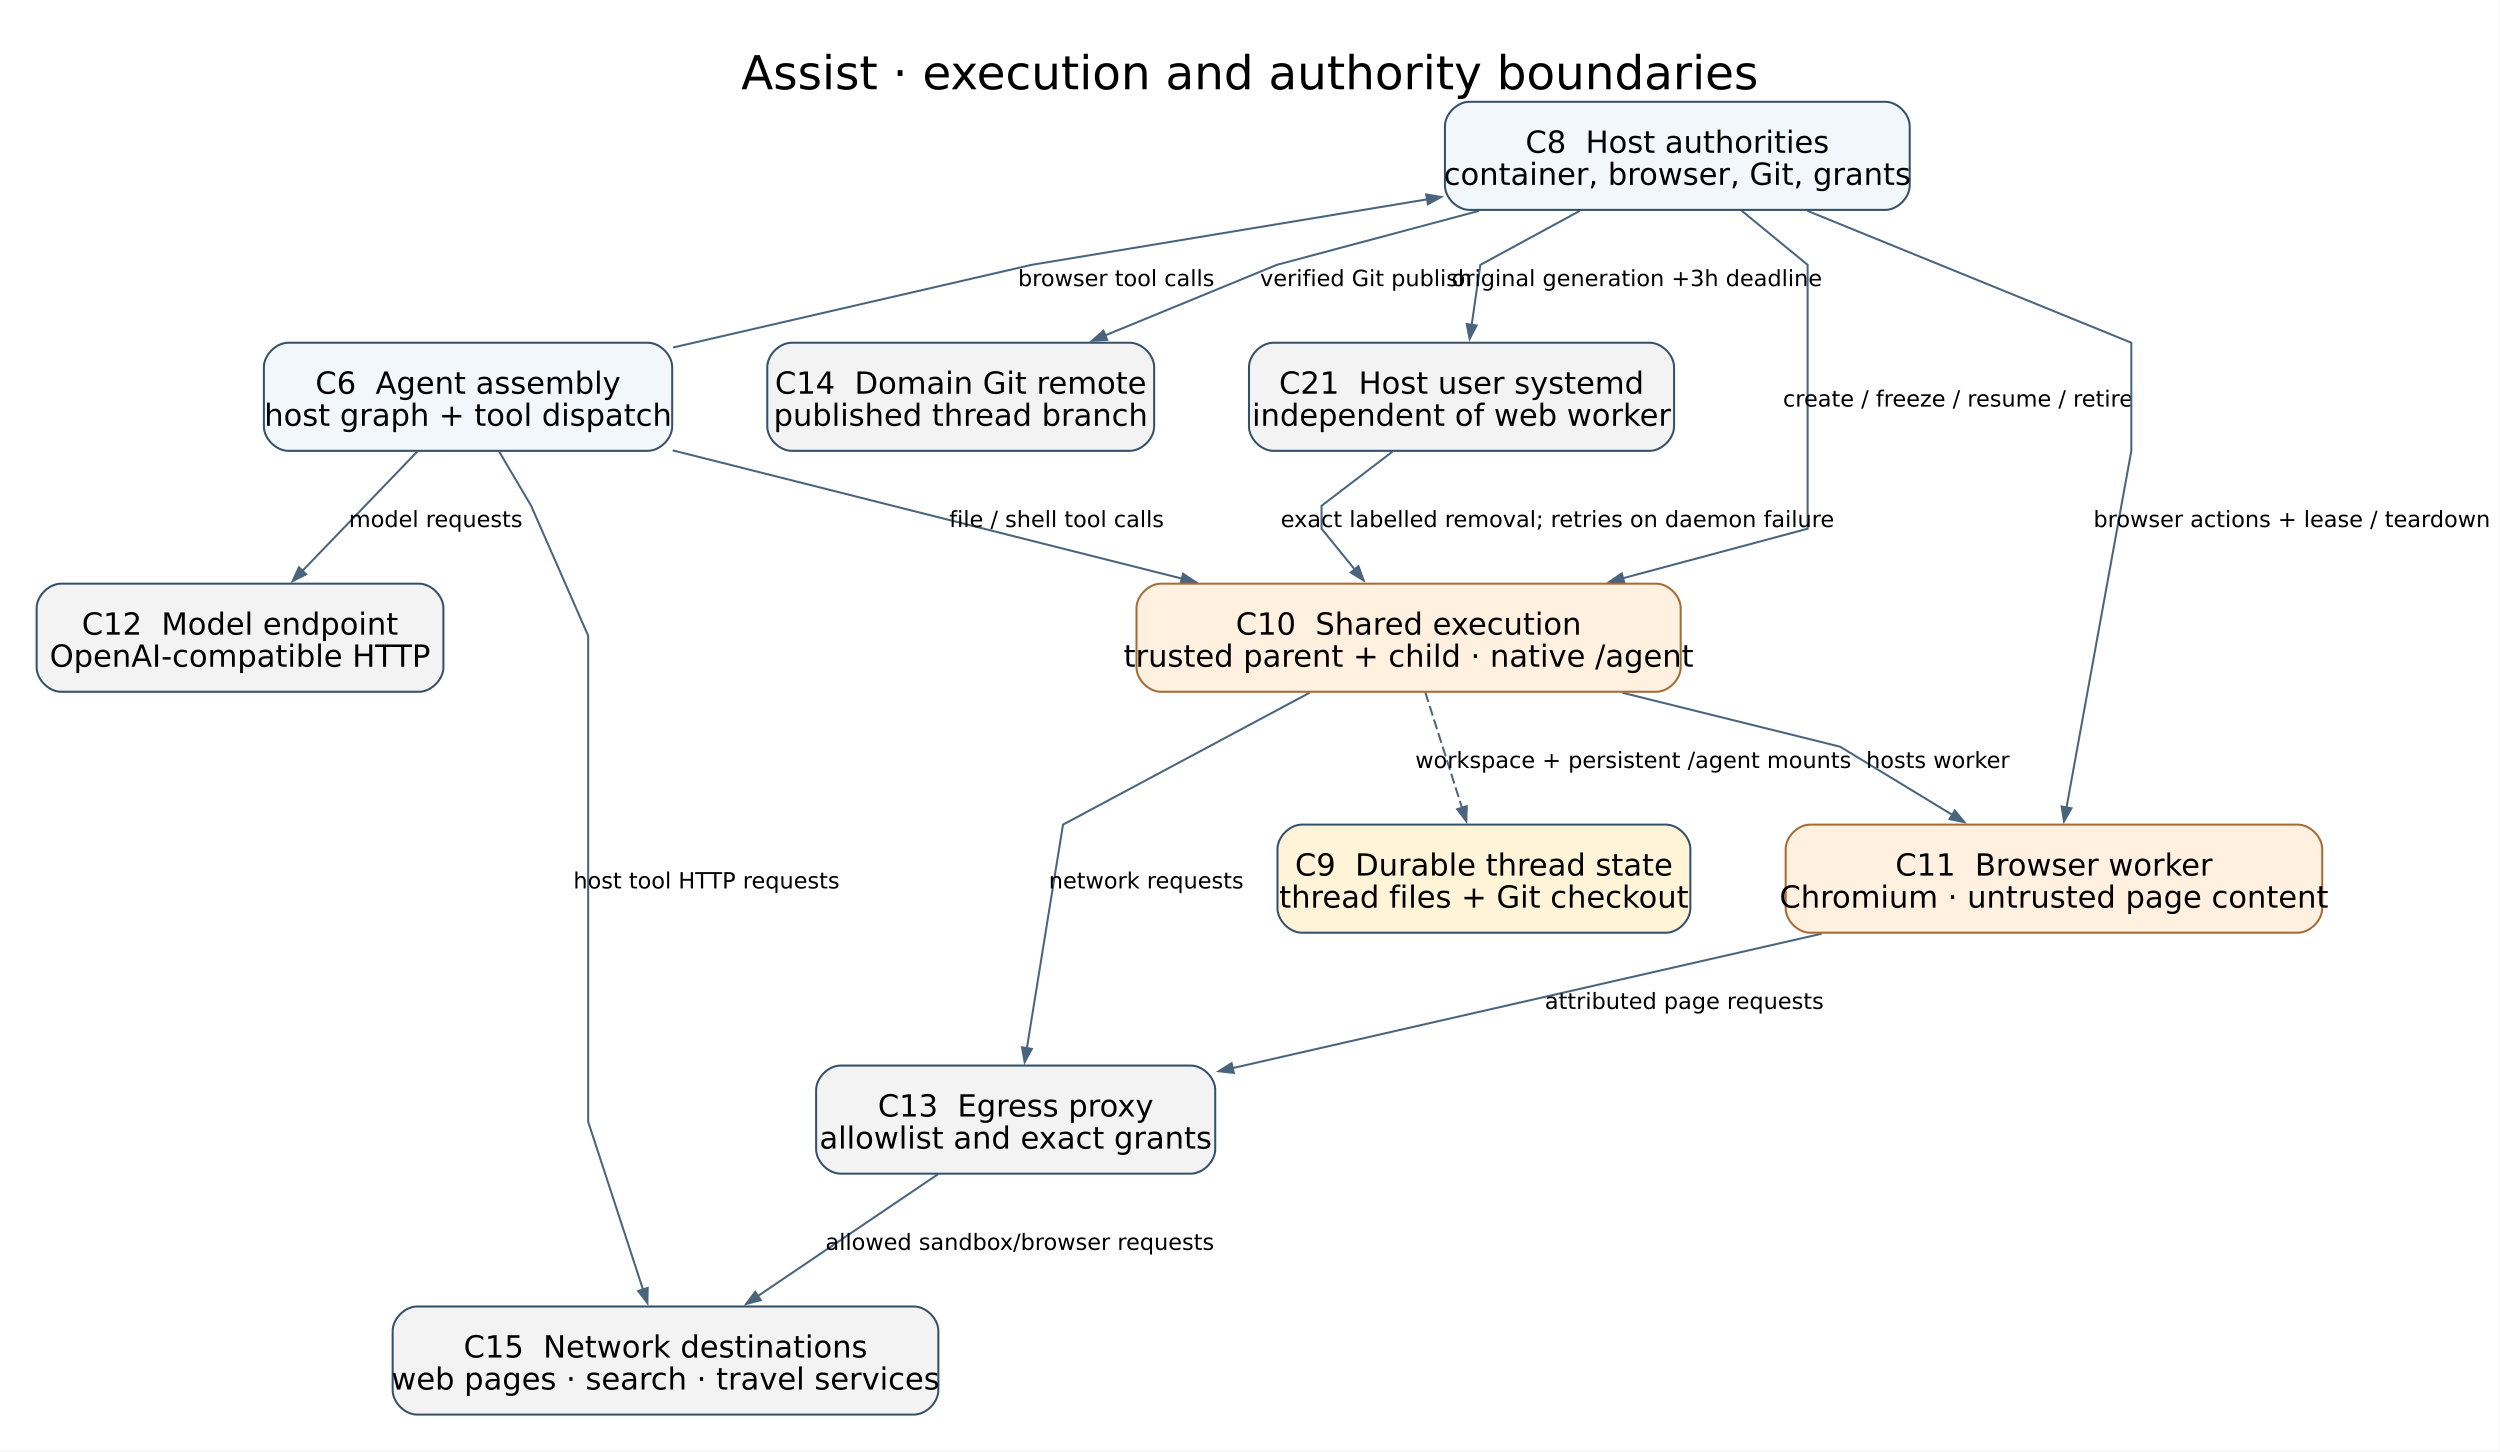
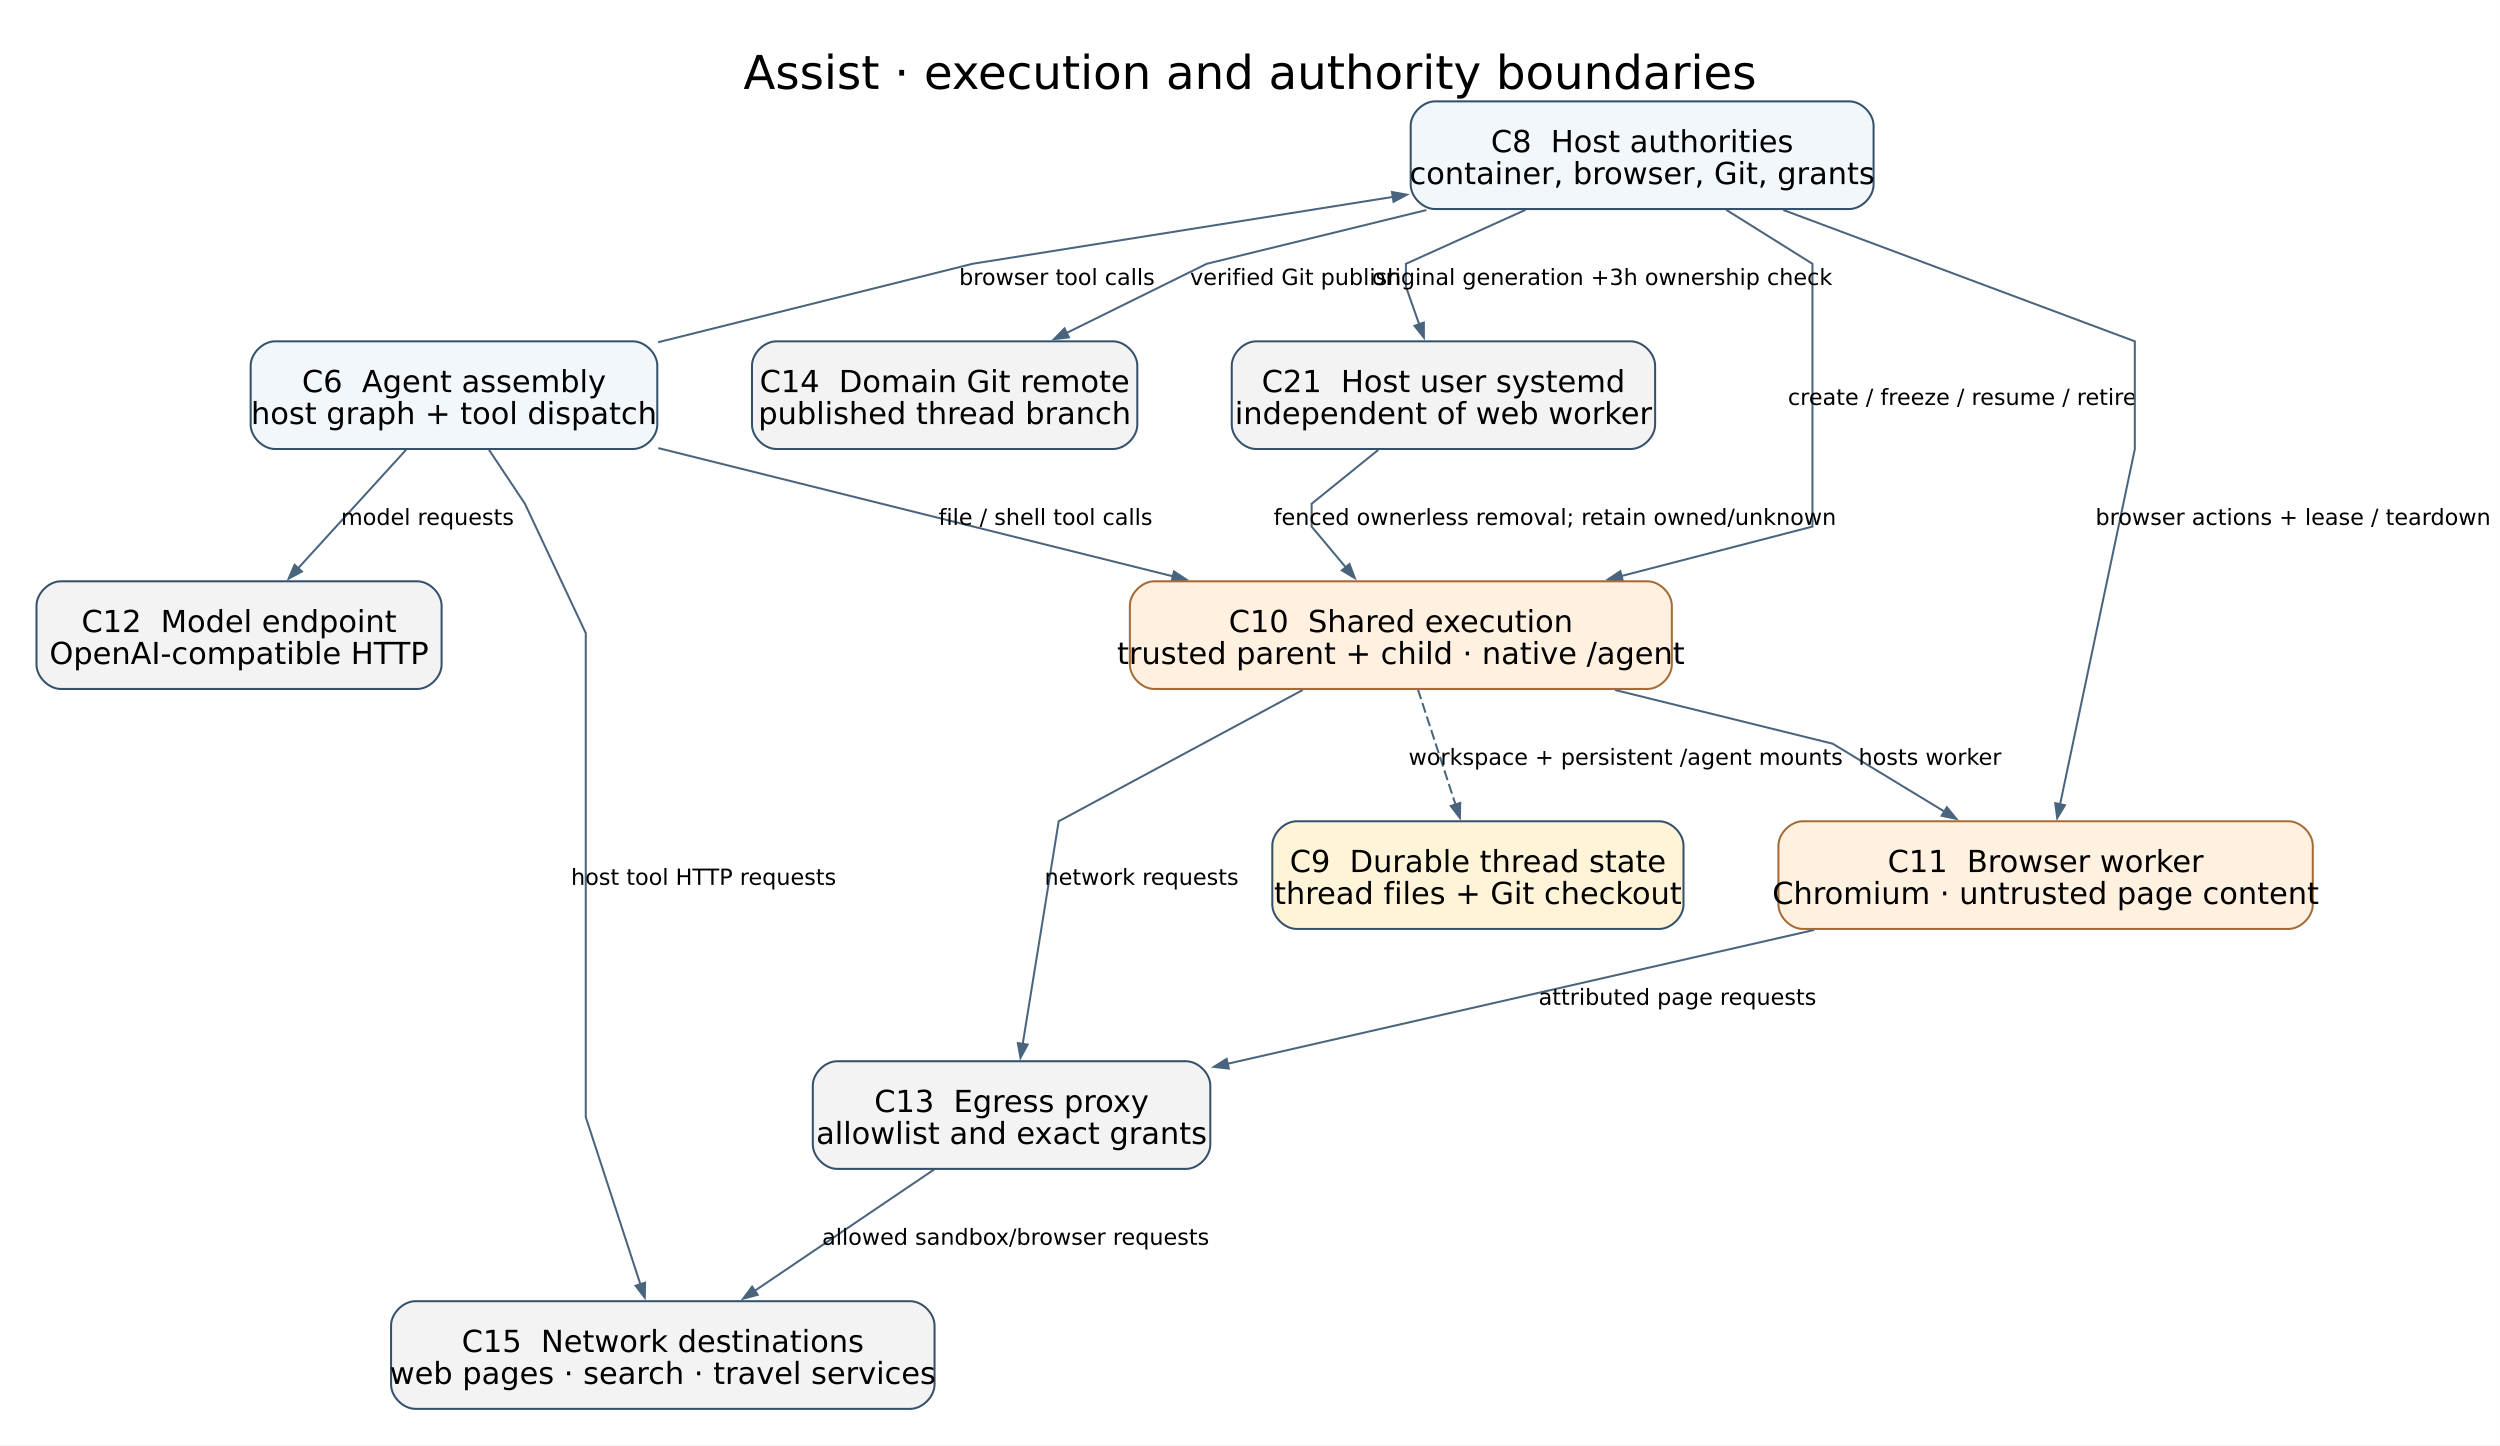
- <svg xmlns="http://www.w3.org/2000/svg" width="1228pt" height="713pt" viewBox="0.00 0.00 1228.00 713.00">
+ <svg xmlns="http://www.w3.org/2000/svg" width="1233pt" height="713pt" viewBox="0.00 0.00 1233.00 713.00">
  <g id="graph0" class="graph" transform="scale(1 1) rotate(0) translate(18 694.85)">
-     <polygon fill="white" stroke="none" points="-18,18 -18,-694.85 1209.76,-694.85 1209.76,18 -18,18" />
-     <text xml:space="preserve" text-anchor="middle" x="595.88" y="-651" font-family="DejaVu Sans" font-size="23.00">Assist · execution and authority boundaries</text>
+     <polygon fill="white" stroke="none" points="-18,18 -18,-694.85 1214.95,-694.85 1214.95,18 -18,18" />
+     <text xml:space="preserve" text-anchor="middle" x="598.48" y="-651" font-family="DejaVu Sans" font-size="23.00">Assist · execution and authority boundaries</text>
    <g id="edge2" class="edge">
-       <path fill="none" stroke="#49647d" d="M312.6,-524.16C391.73,-542.41 488.65,-564.75 488.65,-564.75 488.65,-564.75 593.82,-582.17 683.06,-596.95" />
-       <polygon fill="#49647d" stroke="#49647d" points="682.57,-599.35 689.87,-598.08 683.37,-594.52 682.57,-599.35" />
-       <text xml:space="preserve" text-anchor="middle" x="530.27" y="-554.3" font-family="DejaVu Sans" font-size="11.00">browser tool calls</text>
+       <path fill="none" stroke="#49647d" d="M306.61,-526.07C378.18,-543.93 461.65,-564.75 461.65,-564.75 461.65,-564.75 575.22,-582.82 669.16,-597.77" />
+       <polygon fill="#49647d" stroke="#49647d" points="668.53,-600.15 675.83,-598.83 669.3,-595.31 668.53,-600.15" />
+       <text xml:space="preserve" text-anchor="middle" x="503.27" y="-554.3" font-family="DejaVu Sans" font-size="11.00">browser tool calls</text>
    </g>
    <g id="edge1" class="edge">
-       <path fill="none" stroke="#49647d" d="M312.43,-473.63C386.19,-455.06 486.36,-429.83 562.55,-410.64" />
-       <polygon fill="#49647d" stroke="#49647d" points="563.12,-413.03 569.31,-408.94 561.92,-408.27 563.12,-413.03" />
-       <text xml:space="preserve" text-anchor="middle" x="501" y="-435.95" font-family="DejaVu Sans" font-size="11.00">file / shell tool calls</text>
+       <path fill="none" stroke="#49647d" d="M306.66,-473.85C381.45,-455.21 483.44,-429.8 560.8,-410.53" />
+       <polygon fill="#49647d" stroke="#49647d" points="561.02,-413 567.22,-408.93 559.83,-408.25 561.02,-413" />
+       <text xml:space="preserve" text-anchor="middle" x="497.65" y="-435.95" font-family="DejaVu Sans" font-size="11.00">file / shell tool calls</text>
    </g>
    <g id="edge3" class="edge">
-       <path fill="none" stroke="#49647d" d="M187.04,-473.13C170.37,-455.81 148.29,-432.87 130.53,-414.42" />
-       <polygon fill="#49647d" stroke="#49647d" points="132.36,-412.78 125.74,-409.44 128.83,-416.18 132.36,-412.78" />
-       <text xml:space="preserve" text-anchor="middle" x="196.01" y="-435.95" font-family="DejaVu Sans" font-size="11.00">model requests</text>
+       <path fill="none" stroke="#49647d" d="M182.38,-473.13C166.59,-455.81 145.7,-432.87 128.89,-414.42" />
+       <polygon fill="#49647d" stroke="#49647d" points="130.9,-412.99 124.38,-409.47 127.28,-416.29 130.9,-412.99" />
+       <text xml:space="preserve" text-anchor="middle" x="192.83" y="-435.95" font-family="DejaVu Sans" font-size="11.00">model requests</text>
    </g>
    <g id="edge4" class="edge">
-       <path fill="none" stroke="#49647d" d="M227.22,-472.98C235.03,-459.74 242.9,-446.4 242.9,-446.4 242.9,-446.4 270.9,-382.6 270.9,-382.6 270.9,-382.6 270.9,-382.6 270.9,-143.9 270.9,-143.9 286.65,-95.69 297.87,-61.34" />
+       <path fill="none" stroke="#49647d" d="M223.19,-472.98C232.01,-459.74 240.9,-446.4 240.9,-446.4 240.9,-446.4 270.9,-382.6 270.9,-382.6 270.9,-382.6 270.9,-382.6 270.9,-143.9 270.9,-143.9 286.65,-95.69 297.87,-61.34" />
      <polygon fill="#49647d" stroke="#49647d" points="300.15,-62.23 300,-54.81 295.49,-60.7 300.15,-62.23" />
      <text xml:space="preserve" text-anchor="middle" x="329.02" y="-258.43" font-family="DejaVu Sans" font-size="11.00">host tool HTTP requests</text>
    </g>
    <g id="edge5" class="edge">
-       <path fill="none" stroke="#49647d" d="M837.53,-591.33C853.65,-578.09 869.9,-564.75 869.9,-564.75 869.9,-564.75 869.9,-435.15 869.9,-435.15 869.9,-435.15 825.6,-423.27 779.12,-410.81" />
-       <polygon fill="#49647d" stroke="#49647d" points="779.9,-408.48 772.5,-409.04 778.63,-413.22 779.9,-408.48" />
-       <text xml:space="preserve" text-anchor="middle" x="943.77" y="-495.13" font-family="DejaVu Sans" font-size="11.00">create / freeze / resume / retire</text>
+       <path fill="none" stroke="#49647d" d="M833.41,-591.33C854.57,-578.09 875.9,-564.75 875.9,-564.75 875.9,-564.75 875.9,-435.15 875.9,-435.15 875.9,-435.15 829.83,-423.22 781.58,-410.73" />
+       <polygon fill="#49647d" stroke="#49647d" points="782.36,-408.41 774.97,-409.02 781.14,-413.15 782.36,-408.41" />
+       <text xml:space="preserve" text-anchor="middle" x="949.77" y="-495.13" font-family="DejaVu Sans" font-size="11.00">create / freeze / resume / retire</text>
    </g>
    <g id="edge8" class="edge">
-       <path fill="none" stroke="#49647d" d="M869.8,-591.28C935.7,-564.45 1028.9,-526.5 1028.9,-526.5 1028.9,-526.5 1028.9,-473.4 1028.9,-473.4 1028.9,-473.4 1007.83,-357.43 997.07,-298.2" />
-       <polygon fill="#49647d" stroke="#49647d" points="999.49,-297.83 995.83,-291.39 994.67,-298.71 999.49,-297.83" />
-       <text xml:space="preserve" text-anchor="middle" x="1107.76" y="-435.95" font-family="DejaVu Sans" font-size="11.00">browser actions + lease / teardown</text>
+       <path fill="none" stroke="#49647d" d="M861.53,-591.28C933.34,-564.45 1034.9,-526.5 1034.9,-526.5 1034.9,-526.5 1034.9,-473.4 1034.9,-473.4 1034.9,-473.4 1010.5,-357.43 998.04,-298.2" />
+       <polygon fill="#49647d" stroke="#49647d" points="1000.45,-297.72 996.61,-291.38 995.65,-298.73 1000.45,-297.72" />
+       <text xml:space="preserve" text-anchor="middle" x="1112.95" y="-435.95" font-family="DejaVu Sans" font-size="11.00">browser actions + lease / teardown</text>
    </g>
    <g id="edge9" class="edge">
-       <path fill="none" stroke="#49647d" d="M708.39,-591.26C658.92,-578.04 609.15,-564.75 609.15,-564.75 609.15,-564.75 565.8,-546.93 524.91,-530.13" />
-       <polygon fill="#49647d" stroke="#49647d" points="525.85,-527.87 518.45,-527.48 523.99,-532.4 525.85,-527.87" />
-       <text xml:space="preserve" text-anchor="middle" x="653.02" y="-554.3" font-family="DejaVu Sans" font-size="11.00">verified Git publish</text>
+       <path fill="none" stroke="#49647d" d="M685.47,-591.26C631.47,-578.04 577.15,-564.75 577.15,-564.75 577.15,-564.75 541.8,-547.3 508.08,-530.66" />
+       <polygon fill="#49647d" stroke="#49647d" points="509.19,-528.47 501.83,-527.57 507.02,-532.87 509.19,-528.47" />
+       <text xml:space="preserve" text-anchor="middle" x="621.02" y="-554.3" font-family="DejaVu Sans" font-size="11.00">verified Git publish</text>
    </g>
    <g id="edge6" class="edge">
-       <path fill="none" stroke="#49647d" d="M758.09,-591.33C733.72,-578.09 709.15,-564.75 709.15,-564.75 709.15,-564.75 707.07,-550.38 704.88,-535.28" />
-       <polygon fill="#49647d" stroke="#49647d" points="707.31,-534.97 703.88,-528.4 702.46,-535.68 707.31,-534.97" />
-       <text xml:space="preserve" text-anchor="middle" x="786.02" y="-554.3" font-family="DejaVu Sans" font-size="11.00">original generation +3h deadline</text>
+       <path fill="none" stroke="#49647d" d="M734.33,-591.33C704.98,-578.09 675.4,-564.75 675.4,-564.75 675.4,-564.75 675.4,-553.5 675.4,-553.5 675.4,-553.5 678.38,-545.03 681.95,-534.89" />
+       <polygon fill="#49647d" stroke="#49647d" points="684.24,-535.76 684.26,-528.34 679.62,-534.13 684.24,-535.76" />
+       <text xml:space="preserve" text-anchor="middle" x="772.15" y="-554.3" font-family="DejaVu Sans" font-size="11.00">original generation +3h ownership check</text>
    </g>
    <g id="edge14" class="edge">
-       <path fill="none" stroke="#49647d" stroke-dasharray="5,2" d="M682.11,-354.78C687.43,-338.06 694.41,-316.11 700.16,-298.01" />
-       <polygon fill="#49647d" stroke="#49647d" points="702.47,-298.86 702.25,-291.44 697.8,-297.37 702.47,-298.86" />
-       <text xml:space="preserve" text-anchor="middle" x="784.26" y="-317.6" font-family="DejaVu Sans" font-size="11.00">workspace + persistent /agent mounts</text>
+       <path fill="none" stroke="#49647d" stroke-dasharray="5,2" d="M681.33,-354.78C686.79,-338.06 693.96,-316.11 699.87,-298.01" />
+       <polygon fill="#49647d" stroke="#49647d" points="702.18,-298.85 702.02,-291.44 697.52,-297.33 702.18,-298.85" />
+       <text xml:space="preserve" text-anchor="middle" x="783.79" y="-317.6" font-family="DejaVu Sans" font-size="11.00">workspace + persistent /agent mounts</text>
    </g>
    <g id="edge10" class="edge">
-       <path fill="none" stroke="#49647d" d="M778.97,-354.56C832.28,-341.34 885.9,-328.05 885.9,-328.05 885.9,-328.05 913.9,-311.04 940.98,-294.59" />
+       <path fill="none" stroke="#49647d" d="M778.46,-354.56C832.02,-341.34 885.9,-328.05 885.9,-328.05 885.9,-328.05 913.9,-311.04 940.98,-294.59" />
      <polygon fill="#49647d" stroke="#49647d" points="942.19,-296.71 946.9,-290.99 939.64,-292.53 942.19,-296.71" />
      <text xml:space="preserve" text-anchor="middle" x="933.88" y="-317.6" font-family="DejaVu Sans" font-size="11.00">hosts worker</text>
    </g>
    <g id="edge11" class="edge">
-       <path fill="none" stroke="#49647d" d="M625.26,-354.58C575.1,-327.75 504.15,-289.8 504.15,-289.8 504.15,-289.8 493.25,-222.32 486.37,-179.77" />
+       <path fill="none" stroke="#49647d" d="M624.54,-354.58C574.68,-327.75 504.15,-289.8 504.15,-289.8 504.15,-289.8 493.25,-222.32 486.37,-179.77" />
      <polygon fill="#49647d" stroke="#49647d" points="488.83,-179.64 485.3,-173.12 484,-180.42 488.83,-179.64" />
      <text xml:space="preserve" text-anchor="middle" x="545.02" y="-258.43" font-family="DejaVu Sans" font-size="11.00">network requests</text>
    </g>
    <g id="edge12" class="edge">
      <path fill="none" stroke="#49647d" d="M876.76,-236.21C790.15,-216.45 671.94,-189.48 587.29,-170.17" />
      <polygon fill="#49647d" stroke="#49647d" points="588.05,-167.83 580.68,-168.66 586.96,-172.61 588.05,-167.83" />
      <text xml:space="preserve" text-anchor="middle" x="809.32" y="-199.25" font-family="DejaVu Sans" font-size="11.00">attributed page requests</text>
    </g>
    <g id="edge13" class="edge">
      <path fill="none" stroke="#49647d" d="M442.73,-118.08C416.54,-100.37 381.68,-76.78 354.11,-58.13" />
      <polygon fill="#49647d" stroke="#49647d" points="355.69,-56.24 348.52,-54.35 352.94,-60.3 355.69,-56.24" />
      <text xml:space="preserve" text-anchor="middle" x="482.93" y="-80.9" font-family="DejaVu Sans" font-size="11.00">allowed sandbox/browser requests</text>
    </g>
    <g id="edge7" class="edge">
-       <path fill="none" stroke="#49647d" d="M665.93,-472.98C648.61,-459.74 631.15,-446.4 631.15,-446.4 631.15,-446.4 631.15,-435.15 631.15,-435.15 631.15,-435.15 638.74,-425.83 647.52,-415.03" />
-       <polygon fill="#49647d" stroke="#49647d" points="649.3,-416.72 651.82,-409.74 645.5,-413.63 649.3,-416.72" />
-       <text xml:space="preserve" text-anchor="middle" x="747.02" y="-435.95" font-family="DejaVu Sans" font-size="11.00">exact labelled removal; retries on daemon failure</text>
+       <path fill="none" stroke="#49647d" d="M661.78,-472.98C645.4,-459.74 628.9,-446.4 628.9,-446.4 628.9,-446.4 628.9,-435.15 628.9,-435.15 628.9,-435.15 636.71,-425.83 645.74,-415.03" />
+       <polygon fill="#49647d" stroke="#49647d" points="647.57,-416.67 650.19,-409.73 643.81,-413.52 647.57,-416.67" />
+       <text xml:space="preserve" text-anchor="middle" x="748.9" y="-435.95" font-family="DejaVu Sans" font-size="11.00">fenced ownerless removal; retain owned/unknown</text>
    </g>
    <g id="node1" class="node">
-       <path fill="#f2f7fc" stroke="#34506a" d="M300.18,-526.5C300.18,-526.5 123.62,-526.5 123.62,-526.5 117.62,-526.5 111.62,-520.5 111.62,-514.5 111.62,-514.5 111.62,-485.4 111.62,-485.4 111.62,-479.4 117.62,-473.4 123.62,-473.4 123.62,-473.4 300.18,-473.4 300.18,-473.4 306.18,-473.4 312.18,-479.4 312.18,-485.4 312.18,-485.4 312.18,-514.5 312.18,-514.5 312.18,-520.5 306.18,-526.5 300.18,-526.5" />
-       <text xml:space="preserve" text-anchor="middle" x="211.9" y="-501.45" font-family="DejaVu Sans" font-size="15.00">C6  Agent assembly</text>
-       <text xml:space="preserve" text-anchor="middle" x="211.9" y="-485.7" font-family="DejaVu Sans" font-size="15.00">host graph + tool dispatch</text>
+       <path fill="#f2f7fc" stroke="#34506a" d="M294.18,-526.5C294.18,-526.5 117.62,-526.5 117.62,-526.5 111.62,-526.5 105.62,-520.5 105.62,-514.5 105.62,-514.5 105.62,-485.4 105.62,-485.4 105.62,-479.4 111.62,-473.4 117.62,-473.4 117.62,-473.4 294.18,-473.4 294.18,-473.4 300.18,-473.4 306.18,-479.4 306.18,-485.4 306.18,-485.4 306.18,-514.5 306.18,-514.5 306.18,-520.5 300.18,-526.5 294.18,-526.5" />
+       <text xml:space="preserve" text-anchor="middle" x="205.9" y="-501.45" font-family="DejaVu Sans" font-size="15.00">C6  Agent assembly</text>
+       <text xml:space="preserve" text-anchor="middle" x="205.9" y="-485.7" font-family="DejaVu Sans" font-size="15.00">host graph + tool dispatch</text>
    </g>
    <g id="node2" class="node">
-       <path fill="#f2f7fc" stroke="#34506a" d="M908.05,-644.85C908.05,-644.85 703.75,-644.85 703.75,-644.85 697.75,-644.85 691.75,-638.85 691.75,-632.85 691.75,-632.85 691.75,-603.75 691.75,-603.75 691.75,-597.75 697.75,-591.75 703.75,-591.75 703.75,-591.75 908.05,-591.75 908.05,-591.75 914.05,-591.75 920.05,-597.75 920.05,-603.75 920.05,-603.75 920.05,-632.85 920.05,-632.85 920.05,-638.85 914.05,-644.85 908.05,-644.85" />
-       <text xml:space="preserve" text-anchor="middle" x="805.9" y="-619.8" font-family="DejaVu Sans" font-size="15.00">C8  Host authorities</text>
-       <text xml:space="preserve" text-anchor="middle" x="805.9" y="-604.05" font-family="DejaVu Sans" font-size="15.00">container, browser, Git, grants</text>
+       <path fill="#f2f7fc" stroke="#34506a" d="M894.05,-644.85C894.05,-644.85 689.75,-644.85 689.75,-644.85 683.75,-644.85 677.75,-638.85 677.75,-632.85 677.75,-632.85 677.75,-603.75 677.75,-603.75 677.75,-597.75 683.75,-591.75 689.75,-591.75 689.75,-591.75 894.05,-591.75 894.05,-591.75 900.05,-591.75 906.05,-597.75 906.05,-603.75 906.05,-603.75 906.05,-632.85 906.05,-632.85 906.05,-638.85 900.05,-644.85 894.05,-644.85" />
+       <text xml:space="preserve" text-anchor="middle" x="791.9" y="-619.8" font-family="DejaVu Sans" font-size="15.00">C8  Host authorities</text>
+       <text xml:space="preserve" text-anchor="middle" x="791.9" y="-604.05" font-family="DejaVu Sans" font-size="15.00">container, browser, Git, grants</text>
    </g>
    <g id="node3" class="node">
      <path fill="#fff4d7" stroke="#34506a" d="M800.3,-289.8C800.3,-289.8 621.5,-289.8 621.5,-289.8 615.5,-289.8 609.5,-283.8 609.5,-277.8 609.5,-277.8 609.5,-248.7 609.5,-248.7 609.5,-242.7 615.5,-236.7 621.5,-236.7 621.5,-236.7 800.3,-236.7 800.3,-236.7 806.3,-236.7 812.3,-242.7 812.3,-248.7 812.3,-248.7 812.3,-277.8 812.3,-277.8 812.3,-283.8 806.3,-289.8 800.3,-289.8" />
      <text xml:space="preserve" text-anchor="middle" x="710.9" y="-264.75" font-family="DejaVu Sans" font-size="15.00">C9  Durable thread state</text>
      <text xml:space="preserve" text-anchor="middle" x="710.9" y="-249" font-family="DejaVu Sans" font-size="15.00">thread files + Git checkout</text>
    </g>
    <g id="node4" class="node">
-       <path fill="#fff0df" stroke="#a46b36" d="M795.55,-408.15C795.55,-408.15 552.25,-408.15 552.25,-408.15 546.25,-408.15 540.25,-402.15 540.25,-396.15 540.25,-396.15 540.25,-367.05 540.25,-367.05 540.25,-361.05 546.25,-355.05 552.25,-355.05 552.25,-355.05 795.55,-355.05 795.55,-355.05 801.55,-355.05 807.55,-361.05 807.55,-367.05 807.55,-367.05 807.55,-396.15 807.55,-396.15 807.55,-402.15 801.55,-408.15 795.55,-408.15" />
-       <text xml:space="preserve" text-anchor="middle" x="673.9" y="-383.1" font-family="DejaVu Sans" font-size="15.00">C10  Shared execution</text>
-       <text xml:space="preserve" text-anchor="middle" x="673.9" y="-367.35" font-family="DejaVu Sans" font-size="15.00">trusted parent + child · native /agent</text>
+       <path fill="#fff0df" stroke="#a46b36" d="M794.55,-408.15C794.55,-408.15 551.25,-408.15 551.25,-408.15 545.25,-408.15 539.25,-402.15 539.25,-396.15 539.25,-396.15 539.25,-367.05 539.25,-367.05 539.25,-361.05 545.25,-355.05 551.25,-355.05 551.25,-355.05 794.55,-355.05 794.55,-355.05 800.55,-355.05 806.55,-361.05 806.55,-367.05 806.55,-367.05 806.55,-396.15 806.55,-396.15 806.55,-402.15 800.55,-408.15 794.55,-408.15" />
+       <text xml:space="preserve" text-anchor="middle" x="672.9" y="-383.1" font-family="DejaVu Sans" font-size="15.00">C10  Shared execution</text>
+       <text xml:space="preserve" text-anchor="middle" x="672.9" y="-367.35" font-family="DejaVu Sans" font-size="15.00">trusted parent + child · native /agent</text>
    </g>
    <g id="node5" class="node">
      <path fill="#fff0df" stroke="#a46b36" d="M1110.67,-289.8C1110.67,-289.8 871.12,-289.8 871.12,-289.8 865.12,-289.8 859.12,-283.8 859.12,-277.8 859.12,-277.8 859.12,-248.7 859.12,-248.7 859.12,-242.7 865.12,-236.7 871.12,-236.7 871.12,-236.7 1110.67,-236.7 1110.67,-236.7 1116.67,-236.7 1122.67,-242.7 1122.67,-248.7 1122.67,-248.7 1122.67,-277.8 1122.67,-277.8 1122.67,-283.8 1116.67,-289.8 1110.67,-289.8" />
      <text xml:space="preserve" text-anchor="middle" x="990.9" y="-264.75" font-family="DejaVu Sans" font-size="15.00">C11  Browser worker</text>
      <text xml:space="preserve" text-anchor="middle" x="990.9" y="-249" font-family="DejaVu Sans" font-size="15.00">Chromium · untrusted page content</text>
    </g>
    <g id="node6" class="node">
      <path fill="#f3f3f3" stroke="#34506a" d="M187.8,-408.15C187.8,-408.15 12,-408.15 12,-408.15 6,-408.15 0,-402.15 0,-396.15 0,-396.15 0,-367.05 0,-367.05 0,-361.05 6,-355.05 12,-355.05 12,-355.05 187.8,-355.05 187.8,-355.05 193.8,-355.05 199.8,-361.05 199.8,-367.05 199.8,-367.05 199.8,-396.15 199.8,-396.15 199.8,-402.15 193.8,-408.15 187.8,-408.15" />
      <text xml:space="preserve" text-anchor="middle" x="99.9" y="-383.1" font-family="DejaVu Sans" font-size="15.00">C12  Model endpoint</text>
      <text xml:space="preserve" text-anchor="middle" x="99.9" y="-367.35" font-family="DejaVu Sans" font-size="15.00">OpenAI-compatible HTTP</text>
    </g>
    <g id="node7" class="node">
      <path fill="#f3f3f3" stroke="#34506a" d="M566.92,-171.45C566.92,-171.45 394.88,-171.45 394.88,-171.45 388.88,-171.45 382.88,-165.45 382.88,-159.45 382.88,-159.45 382.88,-130.35 382.88,-130.35 382.88,-124.35 388.88,-118.35 394.88,-118.35 394.88,-118.35 566.92,-118.35 566.92,-118.35 572.92,-118.35 578.92,-124.35 578.92,-130.35 578.92,-130.35 578.92,-159.45 578.92,-159.45 578.92,-165.45 572.92,-171.45 566.92,-171.45" />
      <text xml:space="preserve" text-anchor="middle" x="480.9" y="-146.4" font-family="DejaVu Sans" font-size="15.00">C13  Egress proxy</text>
      <text xml:space="preserve" text-anchor="middle" x="480.9" y="-130.65" font-family="DejaVu Sans" font-size="15.00">allowlist and exact grants</text>
    </g>
    <g id="node8" class="node">
-       <path fill="#f3f3f3" stroke="#34506a" d="M536.92,-526.5C536.92,-526.5 370.88,-526.5 370.88,-526.5 364.88,-526.5 358.88,-520.5 358.88,-514.5 358.88,-514.5 358.88,-485.4 358.88,-485.4 358.88,-479.4 364.88,-473.4 370.88,-473.4 370.88,-473.4 536.92,-473.4 536.92,-473.4 542.92,-473.4 548.92,-479.4 548.92,-485.4 548.92,-485.4 548.92,-514.5 548.92,-514.5 548.92,-520.5 542.92,-526.5 536.92,-526.5" />
-       <text xml:space="preserve" text-anchor="middle" x="453.9" y="-501.45" font-family="DejaVu Sans" font-size="15.00">C14  Domain Git remote</text>
-       <text xml:space="preserve" text-anchor="middle" x="453.9" y="-485.7" font-family="DejaVu Sans" font-size="15.00">published thread branch</text>
+       <path fill="#f3f3f3" stroke="#34506a" d="M530.92,-526.5C530.92,-526.5 364.88,-526.5 364.88,-526.5 358.88,-526.5 352.88,-520.5 352.88,-514.5 352.88,-514.5 352.88,-485.4 352.88,-485.4 352.88,-479.4 358.88,-473.4 364.88,-473.4 364.88,-473.4 530.92,-473.4 530.92,-473.4 536.92,-473.4 542.92,-479.4 542.92,-485.4 542.92,-485.4 542.92,-514.5 542.92,-514.5 542.92,-520.5 536.92,-526.5 530.92,-526.5" />
+       <text xml:space="preserve" text-anchor="middle" x="447.9" y="-501.45" font-family="DejaVu Sans" font-size="15.00">C14  Domain Git remote</text>
+       <text xml:space="preserve" text-anchor="middle" x="447.9" y="-485.7" font-family="DejaVu Sans" font-size="15.00">published thread branch</text>
    </g>
    <g id="node9" class="node">
      <path fill="#f3f3f3" stroke="#34506a" d="M430.92,-53.1C430.92,-53.1 186.88,-53.1 186.88,-53.1 180.88,-53.1 174.87,-47.1 174.87,-41.1 174.87,-41.1 174.87,-12 174.87,-12 174.87,-6 180.87,0 186.87,0 186.87,0 430.92,0 430.92,0 436.92,0 442.92,-6 442.92,-12 442.92,-12 442.92,-41.1 442.92,-41.1 442.92,-47.1 436.92,-53.1 430.92,-53.1" />
      <text xml:space="preserve" text-anchor="middle" x="308.9" y="-28.05" font-family="DejaVu Sans" font-size="15.00">C15  Network destinations</text>
      <text xml:space="preserve" text-anchor="middle" x="308.9" y="-12.3" font-family="DejaVu Sans" font-size="15.00">web pages · search · travel services</text>
    </g>
    <g id="node10" class="node">
-       <path fill="#f3f3f3" stroke="#34506a" d="M792.3,-526.5C792.3,-526.5 607.5,-526.5 607.5,-526.5 601.5,-526.5 595.5,-520.5 595.5,-514.5 595.5,-514.5 595.5,-485.4 595.5,-485.4 595.5,-479.4 601.5,-473.4 607.5,-473.4 607.5,-473.4 792.3,-473.4 792.3,-473.4 798.3,-473.4 804.3,-479.4 804.3,-485.4 804.3,-485.4 804.3,-514.5 804.3,-514.5 804.3,-520.5 798.3,-526.5 792.3,-526.5" />
-       <text xml:space="preserve" text-anchor="middle" x="699.9" y="-501.45" font-family="DejaVu Sans" font-size="15.00">C21  Host user systemd</text>
-       <text xml:space="preserve" text-anchor="middle" x="699.9" y="-485.7" font-family="DejaVu Sans" font-size="15.00">independent of web worker</text>
+       <path fill="#f3f3f3" stroke="#34506a" d="M786.3,-526.5C786.3,-526.5 601.5,-526.5 601.5,-526.5 595.5,-526.5 589.5,-520.5 589.5,-514.5 589.5,-514.5 589.5,-485.4 589.5,-485.4 589.5,-479.4 595.5,-473.4 601.5,-473.4 601.5,-473.4 786.3,-473.4 786.3,-473.4 792.3,-473.4 798.3,-479.4 798.3,-485.4 798.3,-485.4 798.3,-514.5 798.3,-514.5 798.3,-520.5 792.3,-526.5 786.3,-526.5" />
+       <text xml:space="preserve" text-anchor="middle" x="693.9" y="-501.45" font-family="DejaVu Sans" font-size="15.00">C21  Host user systemd</text>
+       <text xml:space="preserve" text-anchor="middle" x="693.9" y="-485.7" font-family="DejaVu Sans" font-size="15.00">independent of web worker</text>
    </g>
  </g>
</svg>
